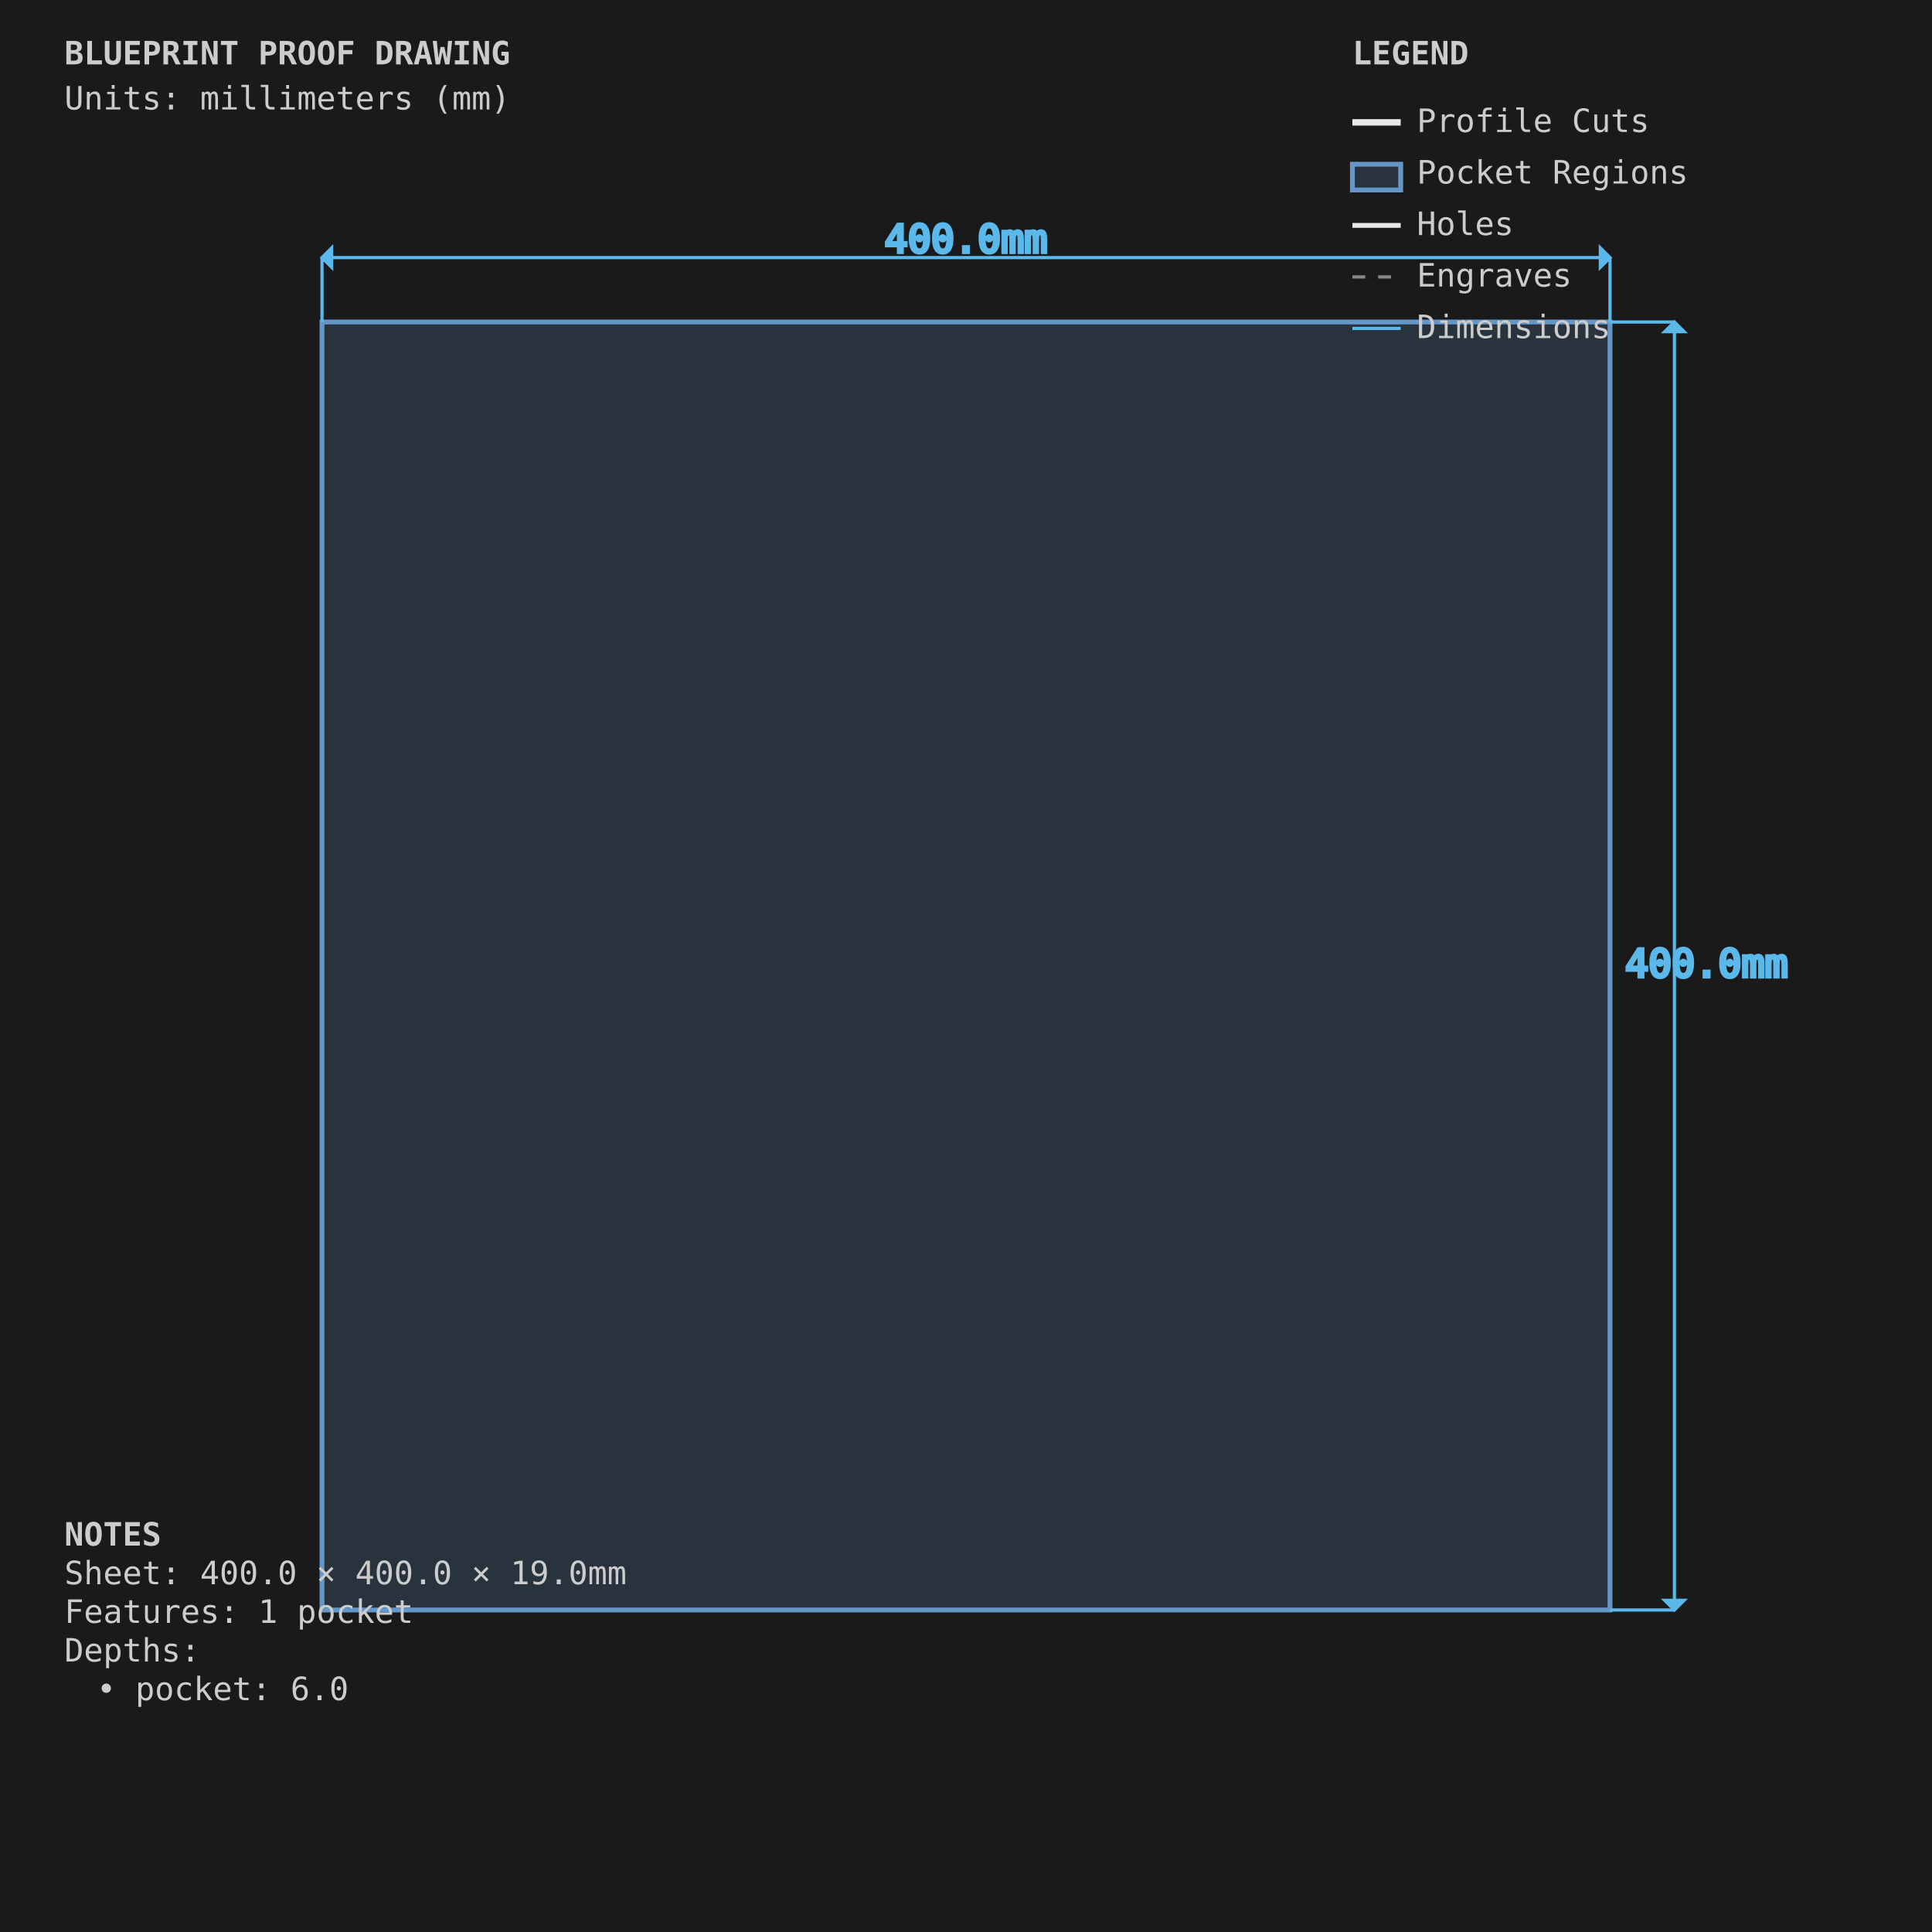
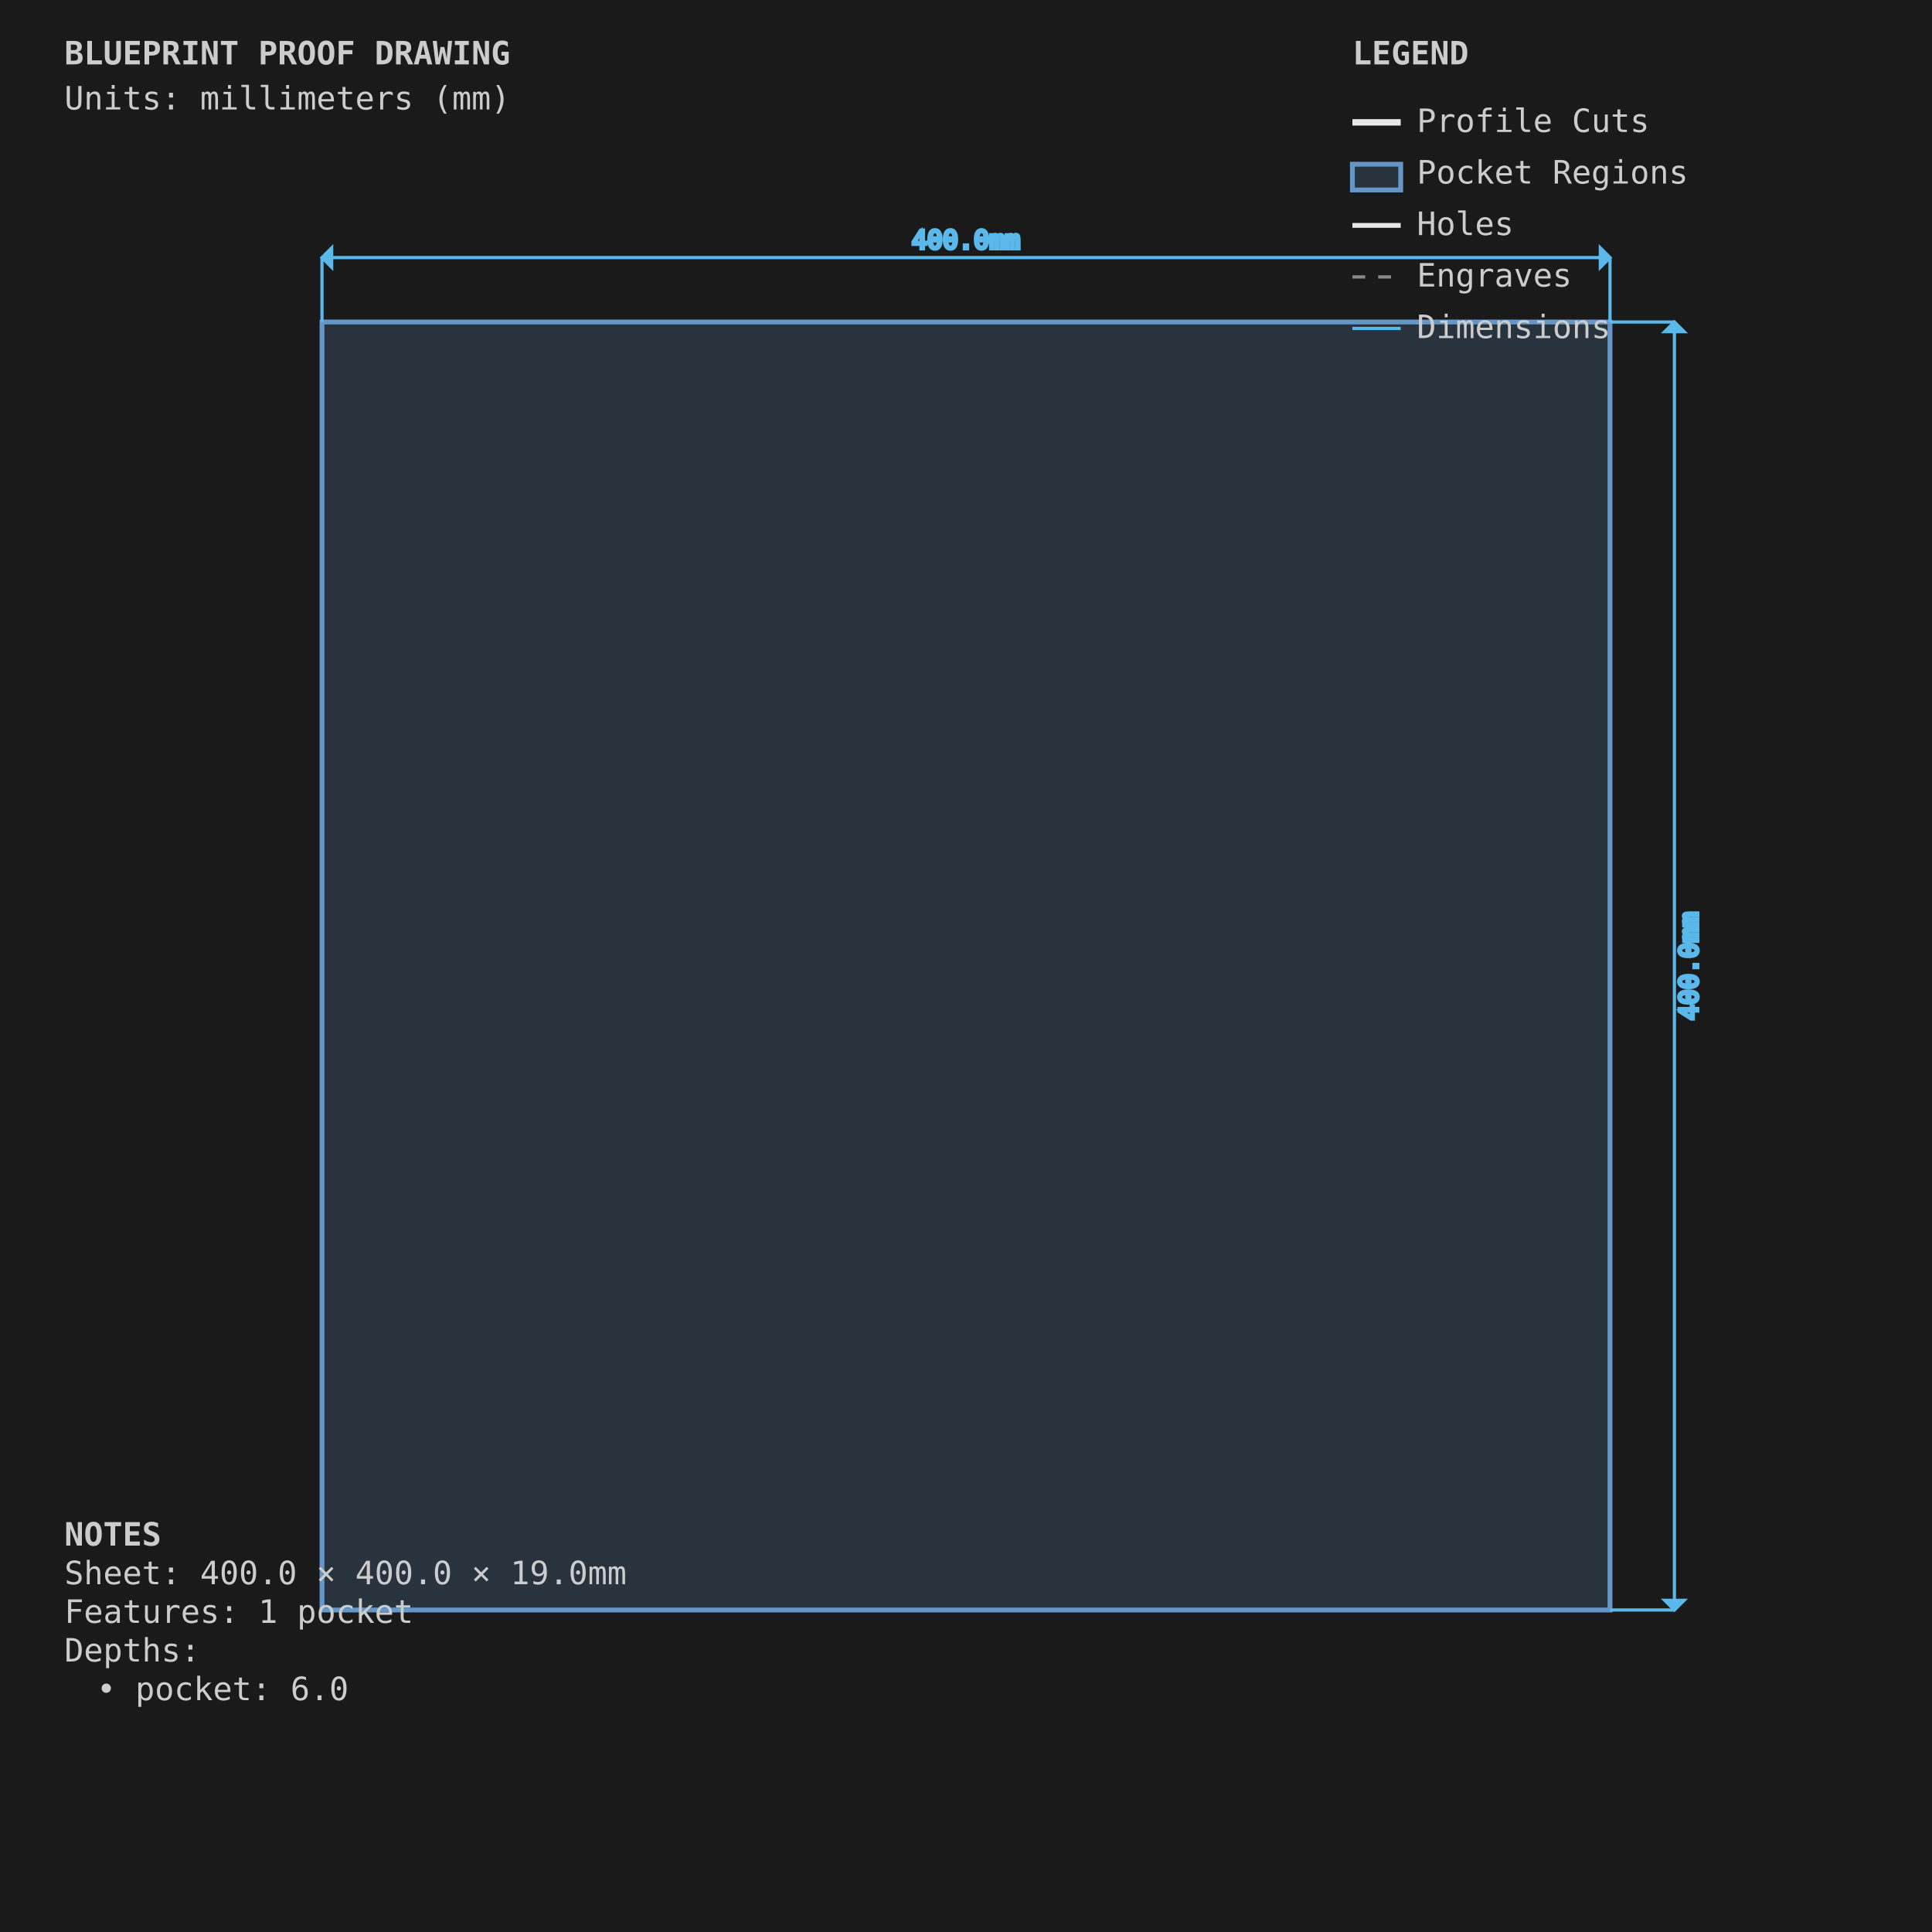
<svg xmlns="http://www.w3.org/2000/svg" viewBox="0 0 600.0 600.0" width="600.0mm" height="600.0mm">
  <style>
        .sheet-outline { stroke: #333333; stroke-width: 1; fill: none; stroke-dasharray: 2,2; }
        .profile-cuts { stroke: #e8e8e8; stroke-width: 2; fill: none; }
        .pocket-regions { stroke: #6496c8; stroke-width: 1.5; fill: #6496c8; fill-opacity: 0.2; }
        .holes { stroke: #e8e8e8; stroke-width: 1.5; fill: none; }
        .engrave-paths { stroke: #888888; stroke-width: 1; fill: none; stroke-dasharray: 4,4; }
        .construction { stroke: #333333; stroke-width: 0.5; fill: none; stroke-dasharray: 2,2; }
        .dimensions { stroke: #5ab9ea; stroke-width: 1; fill: none; }
-         .dimension-text { fill: #5ab9ea; font-family: monospace; font-size: 12px; }
+         .dimension-text { fill: #5ab9ea; font-family: monospace; font-size: 8px; }
        .notes { fill: #cccccc; font-family: monospace; font-size: 10px; }
        .legend { fill: #cccccc; font-family: monospace; font-size: 10px; }
    </style>
  <rect x="0" y="0" width="600.0" height="600.0" fill="#1a1a1a" />
  <g id="SHEET_OUTLINE" class="sheet-outline">
    <rect x="100" y="100" width="400.0" height="400.0" />
  </g>
  <g id="PROFILE_CUTS" class="profile-cuts" />
  <g id="POCKET_REGIONS" class="pocket-regions">
    <rect x="100.0" y="100.0" width="400.0" height="400.0" />
  </g>
  <g id="ENGRAVE_PATHS" class="engrave-paths" />
  <g id="HOLES" class="holes" />
  <g id="CONSTRUCTION" class="construction" />
  <g id="DIMENSIONS" class="dimensions">
    <line x1="100" y1="100" x2="100" y2="80.0" stroke="#5ab9ea" stroke-width="1" />
    <line x1="500.0" y1="100" x2="500.0" y2="80.0" stroke="#5ab9ea" stroke-width="1" />
    <line x1="100" y1="80.0" x2="500.0" y2="80.0" stroke="#5ab9ea" stroke-width="1" />
    <polygon points="100,80.0 103.0,77.0 103.0,83.0" fill="#5ab9ea" />
    <polygon points="500.0,80.0 497.0,77.0 497.0,83.0" fill="#5ab9ea" />
    <text x="300.0" y="75.0" class="dimension-text" text-anchor="middle" dominant-baseline="middle">400.0mm</text>
    <line x1="500.0" y1="100" x2="520.0" y2="100" stroke="#5ab9ea" stroke-width="1" />
    <line x1="500.0" y1="500.0" x2="520.0" y2="500.0" stroke="#5ab9ea" stroke-width="1" />
    <line x1="520.0" y1="100" x2="520.0" y2="500.0" stroke="#5ab9ea" stroke-width="1" />
    <polygon points="520.0,100 517.0,103.0 523.0,103.0" fill="#5ab9ea" />
    <polygon points="520.0,500.0 517.0,497.0 523.0,497.0" fill="#5ab9ea" />
-     <text x="530.0" y="300.0" class="dimension-text" text-anchor="middle" dominant-baseline="middle">400.0mm</text>
+     <text x="525.0" y="300.0" class="dimension-text" text-anchor="middle" dominant-baseline="middle" transform="rotate(-90 525.0 300.0)">400.0mm</text>
  </g>
  <g id="NOTES" class="notes">
    <text x="20" y="480.0" class="notes" font-weight="bold">NOTES</text>
    <text x="20" y="492.0" class="notes">Sheet: 400.0 × 400.0 × 19.0mm</text>
    <text x="20" y="504.0" class="notes">Features: 1 pocket</text>
    <text x="20" y="516.0" class="notes">Depths:</text>
    <text x="30" y="528.0" class="notes">• pocket: 6.0</text>
  </g>
  <g id="TITLE_BLOCK" class="title-block">
    <text x="20" y="20" class="notes" font-weight="bold" font-size="14px">BLUEPRINT PROOF DRAWING</text>
    <text x="20" y="34" class="notes" font-size="9px">Units: millimeters (mm)</text>
  </g>
  <g id="LEGEND" class="legend">
    <text x="420.0" y="20" class="legend" font-weight="bold">LEGEND</text>
    <line x1="420.0" y1="38" x2="435.0" y2="38" stroke="#e8e8e8" stroke-width="2" />
    <text x="440.0" y="41" class="legend">Profile Cuts</text>
    <rect x="420.0" y="51" width="15.0" height="8" stroke="#6496c8" stroke-width="1.5" fill="#6496c8" fill-opacity="0.2" />
    <text x="440.0" y="57" class="legend">Pocket Regions</text>
    <line x1="420.0" y1="70" x2="435.0" y2="70" stroke="#e8e8e8" stroke-width="1.5" />
    <text x="440.0" y="73" class="legend">Holes</text>
    <line x1="420.0" y1="86" x2="435.0" y2="86" stroke="#888888" stroke-width="1" stroke-dasharray="4,4" />
    <text x="440.0" y="89" class="legend">Engraves</text>
    <line x1="420.0" y1="102" x2="435.0" y2="102" stroke="#5ab9ea" stroke-width="1" />
    <text x="440.0" y="105" class="legend">Dimensions</text>
  </g>
</svg>
